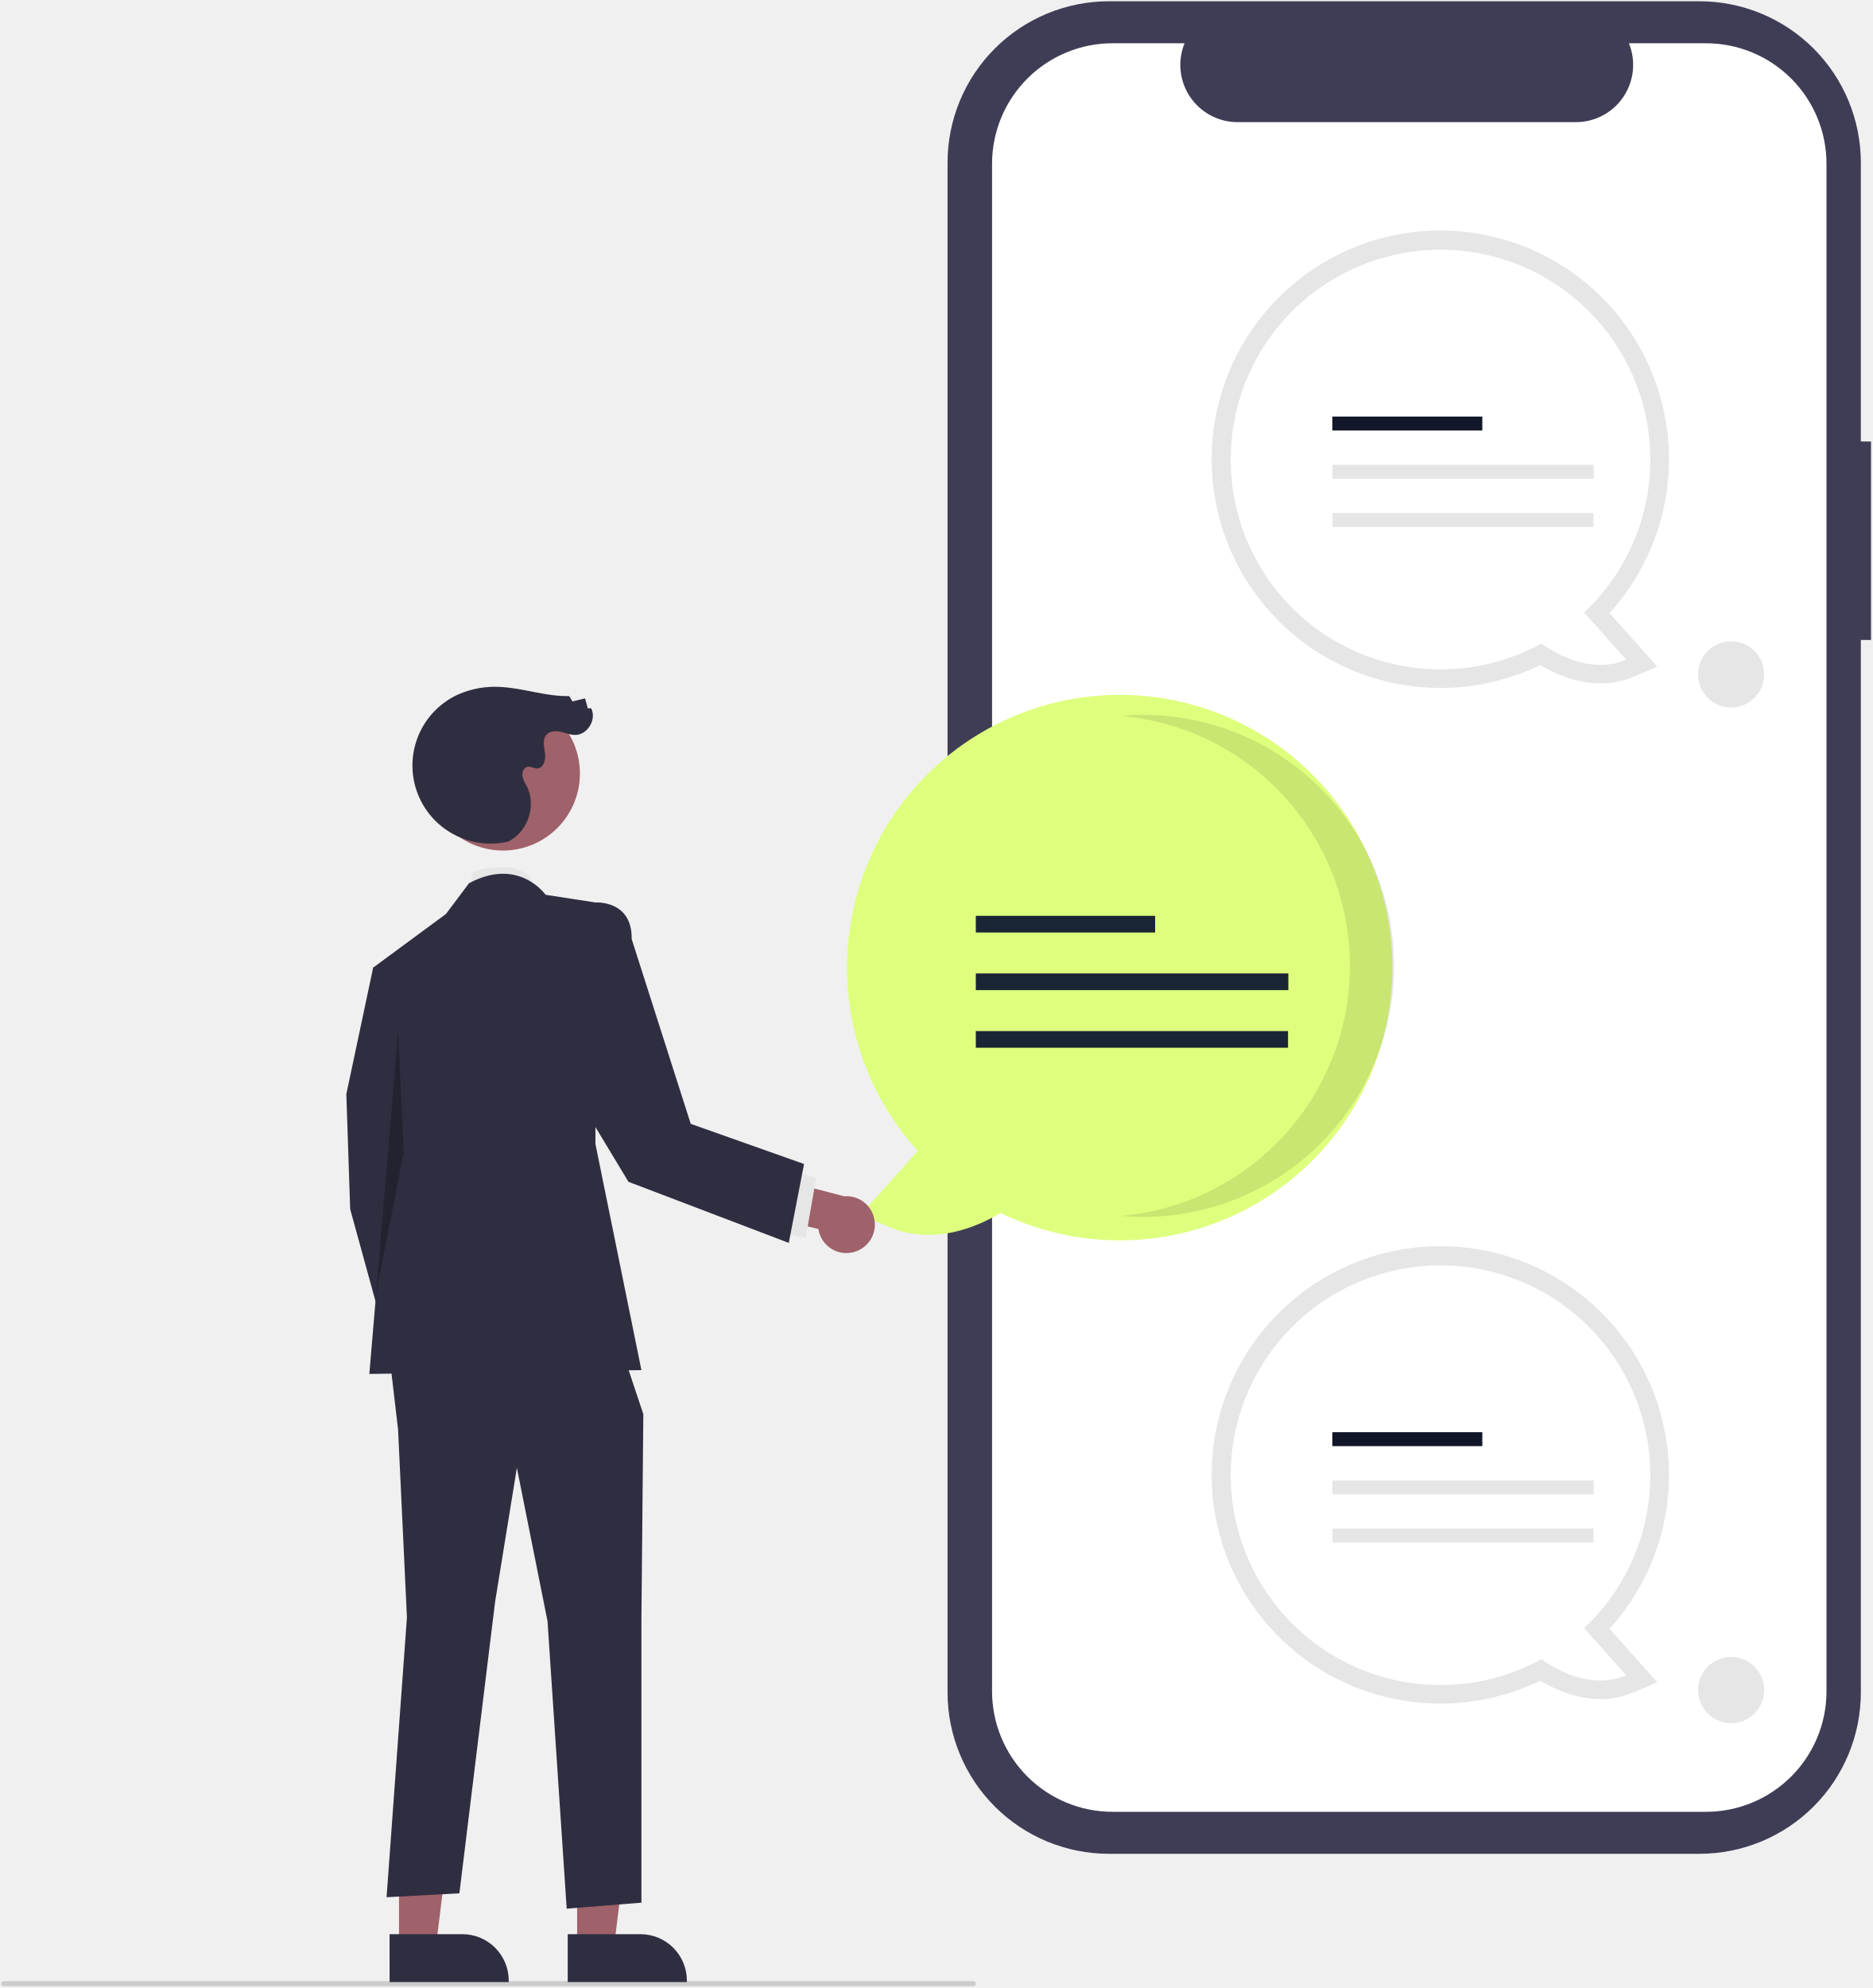
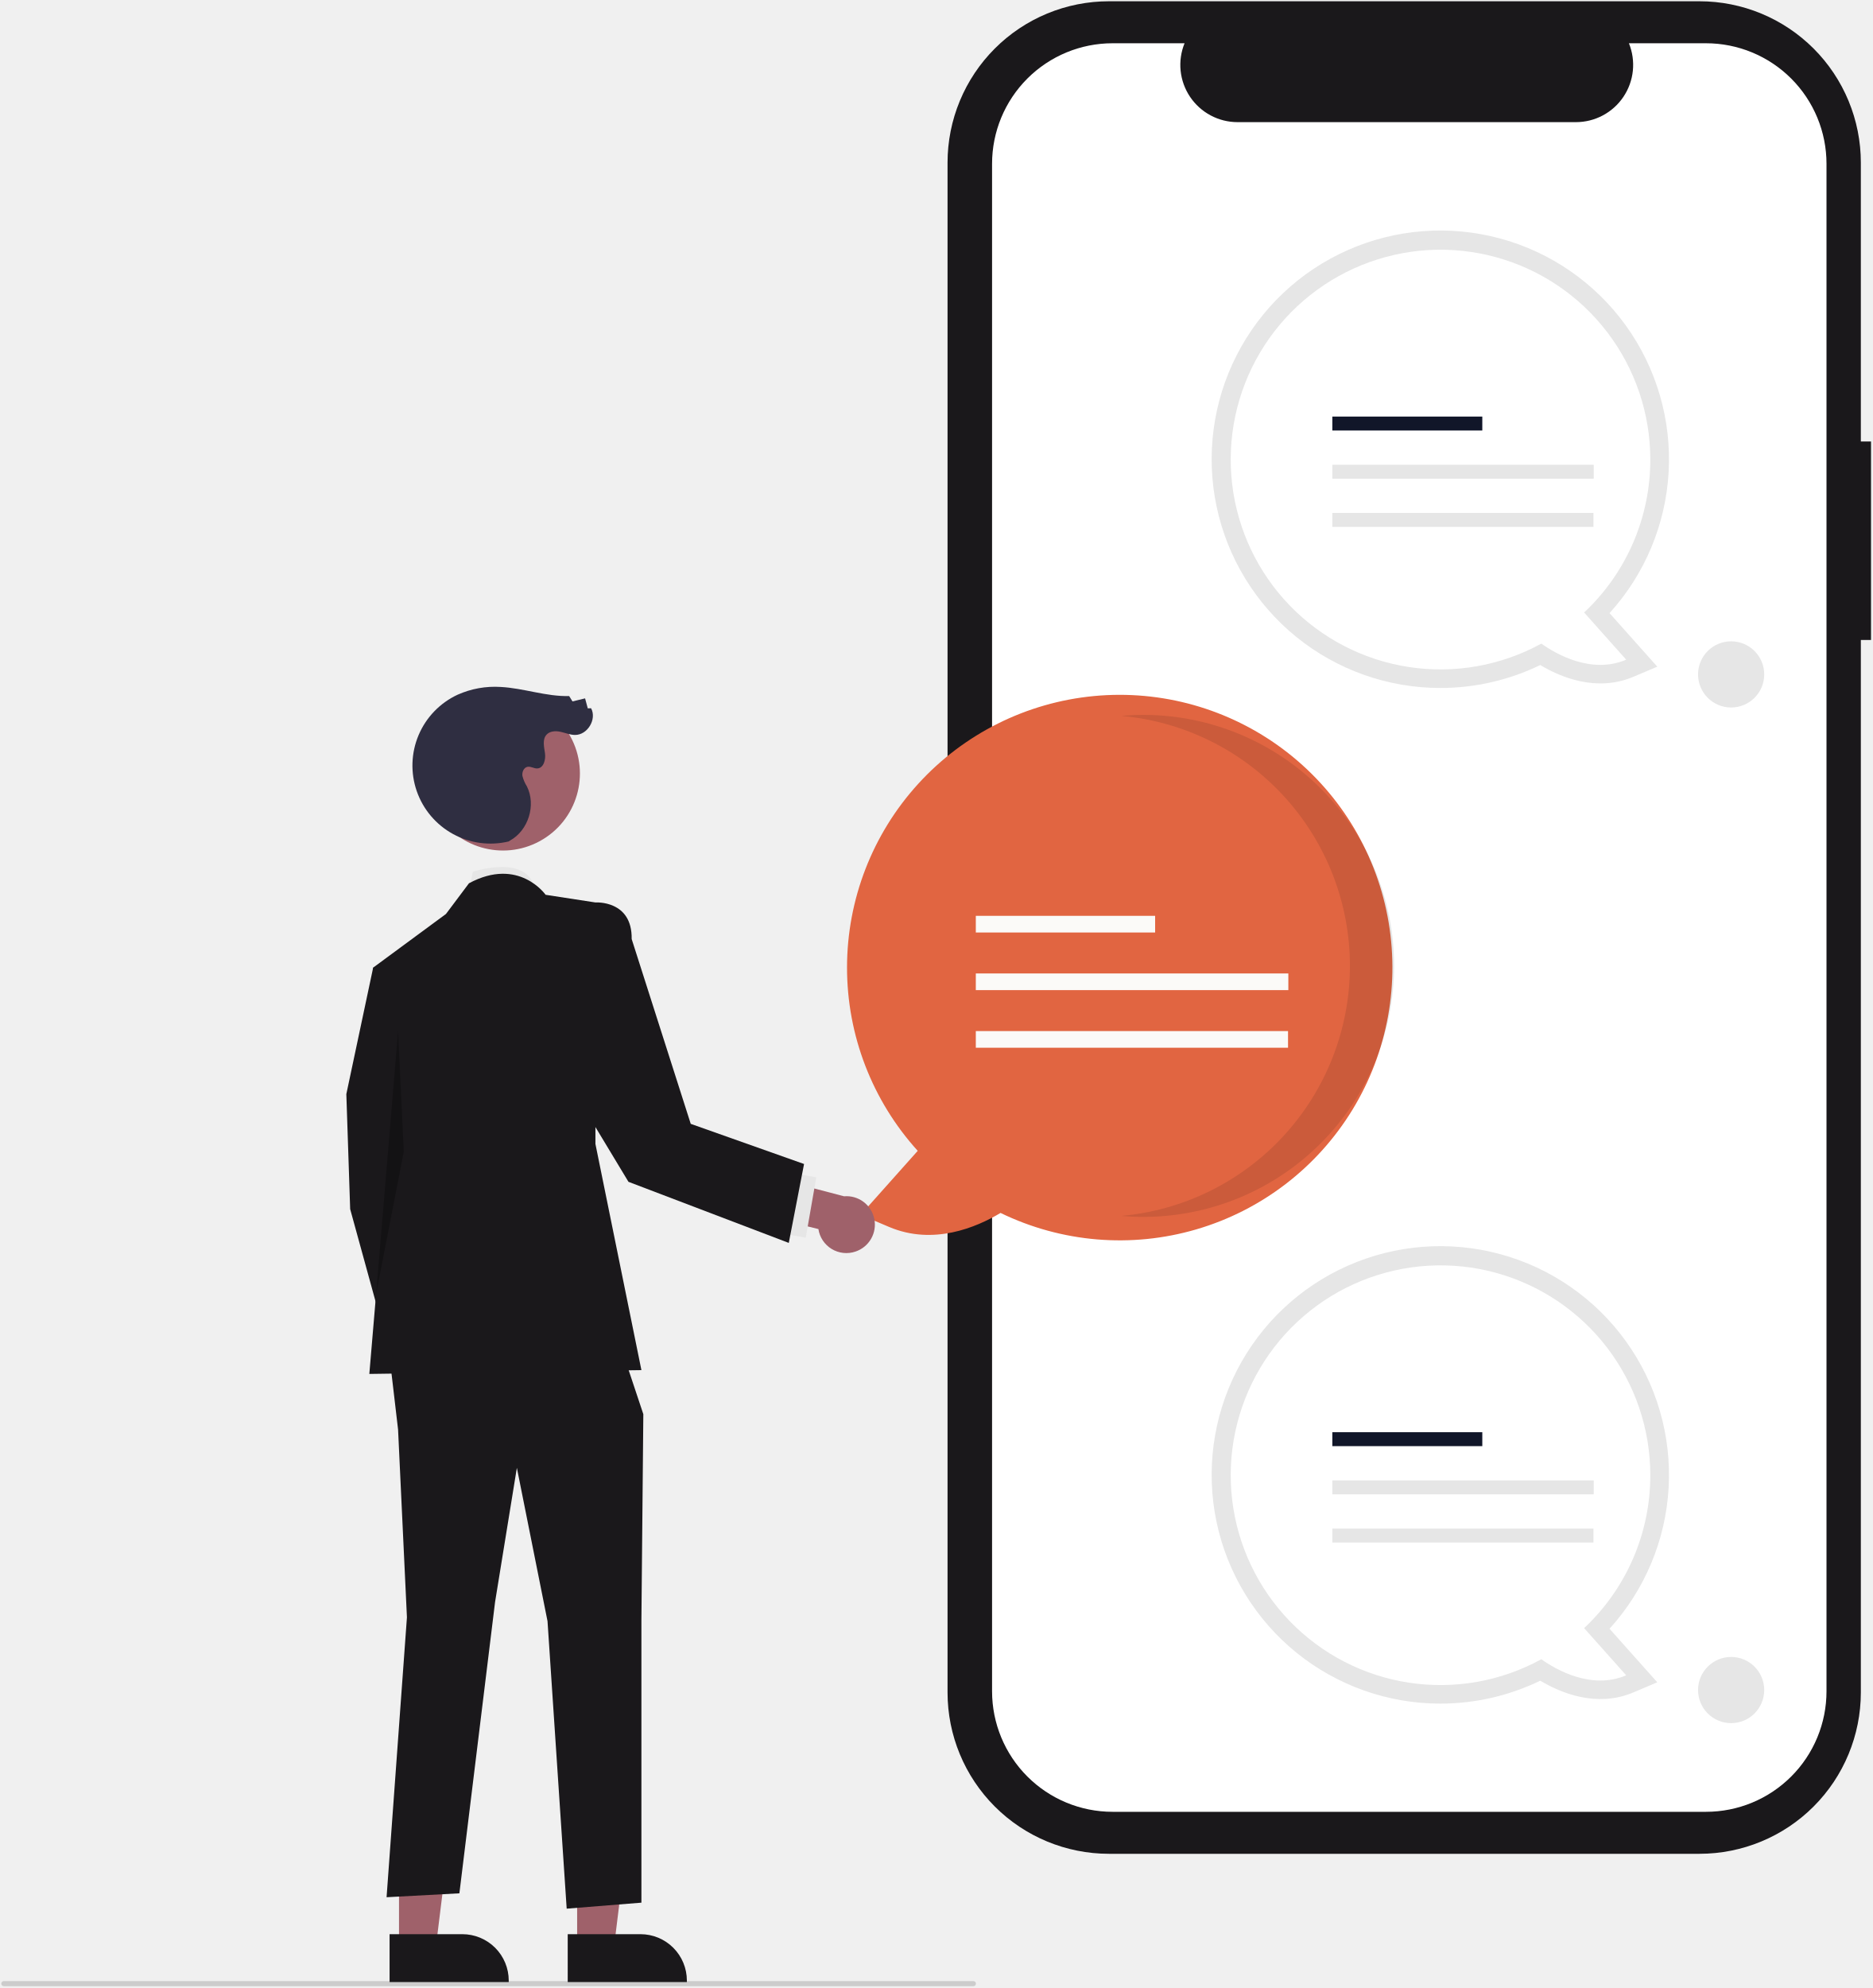
<svg xmlns="http://www.w3.org/2000/svg" width="736" height="781" viewBox="0 0 736 781" fill="none">
  <g clip-path="url(#clip0_1_2)">
-     <path d="M735.236 173.447H731.237V63.902C731.237 55.576 729.598 47.331 726.411 39.639C723.225 31.947 718.555 24.957 712.668 19.07C706.78 13.183 699.791 8.512 692.099 5.326C684.406 2.14 676.162 0.5 667.836 0.5H435.749C427.423 0.5 419.178 2.14 411.486 5.326C403.794 8.512 396.804 13.182 390.917 19.07C385.03 24.957 380.359 31.947 377.173 39.639C373.987 47.331 372.347 55.576 372.347 63.902V664.876C372.347 681.691 379.027 697.818 390.917 709.708C402.807 721.598 418.934 728.278 435.749 728.278H667.835C684.651 728.278 700.777 721.598 712.667 709.708C724.557 697.818 731.237 681.692 731.237 664.876V251.423H735.236L735.236 173.447Z" fill="#3F3D56" />
-     <path d="M670.394 16.995H640.099C641.492 20.411 642.024 24.116 641.647 27.786C641.271 31.456 639.998 34.976 637.94 38.038C635.883 41.1 633.104 43.608 629.848 45.343C626.593 47.078 622.96 47.985 619.272 47.986H486.312C482.623 47.985 478.991 47.078 475.736 45.343C472.48 43.608 469.701 41.1 467.643 38.038C465.586 34.976 464.313 31.456 463.936 27.786C463.56 24.116 464.092 20.411 465.485 16.995H437.189C424.632 16.995 412.589 21.983 403.709 30.863C394.83 39.742 389.842 51.785 389.842 64.343V664.435C389.842 676.993 394.83 689.036 403.709 697.915C412.589 706.795 424.632 711.783 437.189 711.783H670.394C676.612 711.783 682.768 710.558 688.513 708.179C694.257 705.8 699.477 702.312 703.874 697.915C708.27 693.519 711.758 688.299 714.137 682.555C716.517 676.81 717.742 670.653 717.742 664.435V64.343C717.742 58.125 716.517 51.968 714.137 46.224C711.758 40.479 708.27 35.259 703.874 30.863C699.477 26.466 694.257 22.979 688.513 20.599C682.768 18.22 676.612 16.995 670.394 16.995Z" fill="white" />
+     <path d="M735.236 173.447H731.237V63.902C731.237 55.576 729.598 47.331 726.411 39.639C723.225 31.947 718.555 24.957 712.668 19.07C706.78 13.183 699.791 8.512 692.099 5.326C684.406 2.14 676.162 0.5 667.836 0.5H435.749C427.423 0.5 419.178 2.14 411.486 5.326C403.794 8.512 396.804 13.182 390.917 19.07C385.03 24.957 380.359 31.947 377.173 39.639C373.987 47.331 372.347 55.576 372.347 63.902V664.876C372.347 681.691 379.027 697.818 390.917 709.708C402.807 721.598 418.934 728.278 435.749 728.278H667.835C684.651 728.278 700.777 721.598 712.667 709.708C724.557 697.818 731.237 681.692 731.237 664.876V251.423H735.236L735.236 173.447Z" fill="#1A181B" />
+     <path d="M670.394 16.995H640.099C641.492 20.411 642.024 24.116 641.647 27.786C641.271 31.456 639.998 34.976 637.94 38.038C635.883 41.1 633.104 43.608 629.848 45.343C626.593 47.078 622.96 47.985 619.272 47.986H486.312C482.623 47.985 478.991 47.078 475.736 45.343C472.48 43.608 469.701 41.1 467.643 38.038C465.586 34.976 464.313 31.456 463.936 27.786C463.56 24.116 464.092 20.411 465.485 16.995H437.189C424.632 16.995 412.589 21.983 403.709 30.863C394.83 39.742 389.842 51.785 389.842 64.343V664.435C389.842 676.993 394.83 689.036 403.709 697.915C412.589 706.795 424.632 711.783 437.189 711.783H670.394C676.612 711.783 682.768 710.558 688.513 708.179C694.257 705.799 699.477 702.312 703.874 697.915C708.27 693.519 711.758 688.299 714.137 682.555C716.517 676.81 717.742 670.653 717.742 664.435V64.343C717.742 58.125 716.517 51.968 714.137 46.224C711.758 40.479 708.27 35.259 703.874 30.863C699.477 26.466 694.257 22.979 688.513 20.599C682.768 18.22 676.612 16.995 670.394 16.995Z" fill="white" />
    <path d="M566.031 669.279C545.423 669.289 525.439 662.215 509.426 649.243C493.413 636.271 482.345 618.19 478.078 598.029C473.81 577.868 476.602 556.853 485.985 538.506C495.368 520.158 510.772 505.593 529.616 497.252C548.46 488.91 569.599 487.3 589.489 492.689C609.38 498.079 626.813 510.141 638.868 526.855C650.923 543.569 656.867 563.918 655.704 584.493C654.541 605.067 646.341 624.617 632.479 639.866L651.244 660.901L641.88 664.873C627.393 671.018 613.217 665.039 605.261 660.267C593.032 666.195 579.62 669.276 566.031 669.279ZM566.031 504.331C554.571 504.335 543.263 506.958 532.972 512.001C522.681 517.043 513.679 524.372 506.653 533.426C499.628 542.48 494.766 553.021 492.438 564.242C490.109 575.463 490.377 587.068 493.22 598.169C496.064 609.271 501.407 619.576 508.843 628.297C516.278 637.017 525.609 643.922 536.122 648.485C546.635 653.047 558.051 655.146 569.499 654.621C580.947 654.096 592.124 650.961 602.175 645.455L606.184 643.252L609.911 645.904C614.17 649.002 619.007 651.215 624.135 652.412L612.327 639.176L617.503 634.311C625.022 627.308 631.01 618.824 635.091 609.394C639.171 599.964 641.257 589.791 641.215 579.516C641.193 559.583 633.264 540.472 619.169 526.377C605.074 512.282 585.964 504.354 566.031 504.331Z" fill="#E6E6E6" />
    <path d="M648.505 579.516C648.498 561.447 642.555 543.882 631.591 529.521C620.626 515.159 605.248 504.798 587.82 500.029C570.392 495.261 551.881 496.35 535.132 503.129C518.384 509.908 504.327 522.002 495.122 537.549C485.917 553.097 482.075 571.239 484.187 589.183C486.299 607.127 494.247 623.881 506.809 636.868C519.372 649.854 535.853 658.354 553.717 661.06C571.582 663.766 589.84 660.528 605.685 651.844C611.386 655.9 625.294 663.991 639.033 658.163L622.495 639.624C630.716 631.921 637.267 622.61 641.741 612.271C646.216 601.931 648.518 590.782 648.505 579.516Z" fill="white" />
    <path d="M582.486 562.653H523.554V568.125H582.486V562.653Z" fill="#111629" />
    <path d="M626.268 581.585H523.554V587.057H626.268V581.585Z" fill="#E6E6E6" />
    <path d="M626.167 600.516H523.554V605.989H626.167V600.516Z" fill="#E6E6E6" />
    <path d="M566.031 270.279C545.423 270.289 525.439 263.215 509.426 250.243C493.413 237.271 482.346 219.19 478.078 199.029C473.81 178.868 476.602 157.853 485.985 139.506C495.368 121.158 510.773 106.593 529.617 98.252C548.461 89.91 569.599 88.3 589.489 93.689C609.38 99.079 626.813 111.141 638.868 127.855C650.923 144.569 656.867 164.918 655.704 185.493C654.541 206.067 646.341 225.617 632.479 240.866L651.244 261.901L641.88 265.873C627.393 272.018 613.217 266.039 605.261 261.267C593.032 267.195 579.62 270.276 566.031 270.279ZM566.031 105.331C554.571 105.335 543.263 107.958 532.972 113.001C522.681 118.043 513.679 125.372 506.653 134.426C499.628 143.48 494.766 154.021 492.437 165.242C490.109 176.463 490.377 188.068 493.22 199.169C496.064 210.271 501.407 220.576 508.843 229.297C516.278 238.017 525.609 244.922 536.122 249.485C546.635 254.047 558.051 256.146 569.499 255.621C580.947 255.096 592.124 251.961 602.175 246.455L606.184 244.252L609.911 246.904C614.17 250.002 619.007 252.215 624.135 253.412L612.327 240.176L617.503 235.311C625.022 228.308 631.01 219.824 635.091 210.394C639.171 200.964 641.257 190.791 641.215 180.516C641.193 160.582 633.264 141.472 619.169 127.377C605.074 113.282 585.964 105.354 566.031 105.331Z" fill="#E6E6E6" />
-     <path d="M648.505 180.516C648.497 162.447 642.555 144.882 631.59 130.521C620.626 116.159 605.248 105.798 587.82 101.029C570.392 96.261 551.881 97.35 535.132 104.129C518.384 110.908 504.326 123.002 495.122 138.549C485.917 154.097 482.075 172.239 484.187 190.183C486.298 208.127 494.247 224.881 506.809 237.868C519.372 250.854 535.852 259.354 553.717 262.06C571.581 264.766 589.84 261.528 605.685 252.844C611.386 256.9 625.294 264.991 639.033 259.163L622.495 240.624C630.716 232.921 637.267 223.61 641.741 213.271C646.216 202.931 648.518 191.782 648.505 180.516Z" fill="white" />
+     <path d="M648.505 180.516C648.497 162.447 642.555 144.882 631.59 130.521C620.626 116.159 605.248 105.798 587.82 101.029C570.392 96.261 551.881 97.35 535.132 104.129C518.384 110.908 504.326 123.002 495.122 138.549C485.917 154.097 482.075 172.239 484.187 190.183C486.298 208.127 494.247 224.881 506.809 237.868C519.372 250.854 535.852 259.354 553.717 262.06C571.581 264.766 589.84 261.528 605.685 252.844C611.386 256.9 625.294 264.991 639.033 259.163L622.495 240.624C630.716 232.921 637.267 223.61 641.741 213.271C646.215 202.931 648.518 191.782 648.505 180.516Z" fill="white" />
    <path d="M582.486 163.653H523.554V169.125H582.486V163.653Z" fill="#111629" />
    <path d="M626.268 182.585H523.554V188.057H626.268V182.585Z" fill="#E6E6E6" />
    <path d="M626.167 201.516H523.554V206.989H626.167V201.516Z" fill="#E6E6E6" />
    <path d="M680.268 277.946C687.447 277.946 693.268 272.126 693.268 264.946C693.268 257.767 687.447 251.946 680.268 251.946C673.088 251.946 667.268 257.767 667.268 264.946C667.268 272.126 673.088 277.946 680.268 277.946Z" fill="#E6E6E6" />
    <path d="M680.268 676.946C687.447 676.946 693.268 671.126 693.268 663.946C693.268 656.767 687.447 650.946 680.268 650.946C673.088 650.946 667.268 656.767 667.268 663.946C667.268 671.126 673.088 676.946 680.268 676.946Z" fill="#E6E6E6" />
-     <path d="M393.174 476.508C383.66 482.214 366.71 489.363 349.39 482.016L338.193 477.266L360.63 452.115C342.726 432.373 332.82 406.668 332.847 380.017C332.875 353.365 342.833 327.681 360.778 307.976C378.722 288.271 403.366 275.961 429.899 273.447C456.431 270.934 482.948 278.398 504.274 294.383C525.6 310.368 540.203 333.727 545.234 359.899C550.265 386.071 545.362 413.179 531.483 435.931C517.603 458.683 495.744 475.446 470.17 482.949C444.597 490.452 417.145 488.155 393.174 476.508Z" fill="#DEFF7D" />
+     <path d="M393.174 476.508C383.66 482.214 366.71 489.363 349.39 482.016L338.193 477.266L360.63 452.115C342.726 432.373 332.82 406.668 332.847 380.017C332.875 353.365 342.833 327.681 360.778 307.976C378.722 288.271 403.366 275.961 429.899 273.447C456.431 270.934 482.948 278.398 504.274 294.383C525.6 310.368 540.203 333.727 545.234 359.899C550.265 386.071 545.362 413.179 531.483 435.931C517.603 458.683 495.744 475.446 470.17 482.949C444.597 490.452 417.145 488.155 393.174 476.508Z" fill="#E16541" />
    <path opacity="0.1" d="M530.467 379.459C530.465 354.815 521.237 331.065 504.599 312.885C487.961 294.706 465.119 283.415 440.572 281.236C443.444 280.984 446.35 280.848 449.287 280.848C475.43 280.865 500.495 291.261 518.975 309.753C537.454 328.244 547.835 353.316 547.835 379.459C547.835 405.601 537.454 430.673 518.975 449.165C500.495 467.656 475.43 478.052 449.287 478.069C446.354 478.069 443.453 477.931 440.585 477.68C465.13 475.498 487.968 464.205 504.603 446.027C521.238 427.848 530.465 404.1 530.467 379.459Z" fill="black" />
-     <path d="M453.919 359.794H383.456V366.338H453.919V359.794Z" fill="#192534" />
-     <path d="M506.267 382.43H383.456V388.974H506.267V382.43Z" fill="#192534" />
-     <path d="M506.147 405.066H383.456V411.61H506.147V405.066Z" fill="#192534" />
+     <path d="M453.919 359.794H383.456V366.338H453.919V359.794Z" fill="#FBFAF8" />
+     <path d="M506.267 382.43H383.456V388.974H506.267V382.43Z" fill="#FBFAF8" />
+     <path d="M506.147 405.066H383.456V411.61H506.147V405.066Z" fill="#FBFAF8" />
    <path d="M1.5 780.285H382.5C382.765 780.285 383.02 780.179 383.207 779.992C383.395 779.804 383.5 779.55 383.5 779.285C383.5 779.02 383.395 778.765 383.207 778.578C383.02 778.39 382.765 778.285 382.5 778.285H1.5C1.235 778.285 0.98 778.39 0.793 778.578C0.605 778.765 0.5 779.02 0.5 779.285C0.5 779.55 0.605 779.804 0.793 779.992C0.98 780.179 1.235 780.285 1.5 780.285Z" fill="#CCCCCC" />
    <path d="M184.285 350.02L185.791 342.49C185.791 342.49 207.94 334.961 210.418 350.02H184.285Z" fill="#E6E6E6" />
    <path d="M226.794 764.598L241.315 764.597L248.223 708.588L226.791 708.589L226.794 764.598Z" fill="#9F616A" />
-     <path d="M223.09 759.857L251.687 759.856H251.688C256.521 759.856 261.156 761.776 264.574 765.194C267.991 768.611 269.912 773.246 269.912 778.08V778.672L223.091 778.674L223.09 759.857Z" fill="#2F2E41" />
+     <path d="M223.09 759.857L251.687 759.856H251.688C256.521 759.856 261.156 761.776 264.574 765.194C267.991 768.611 269.912 773.246 269.912 778.08V778.672L223.091 778.674L223.09 759.857Z" fill="#1A181B" />
    <path d="M156.794 764.598L171.315 764.597L178.223 708.588L156.791 708.589L156.794 764.598Z" fill="#9F616A" />
-     <path d="M153.09 759.857L181.687 759.856H181.688C186.521 759.856 191.156 761.776 194.574 765.194C197.991 768.611 199.912 773.246 199.912 778.08V778.672L153.091 778.674L153.09 759.857Z" fill="#2F2E41" />
-     <path d="M163.203 381.643L146.638 380.137L136.097 429.831L137.603 475.007L154.168 535.242L176.756 521.689L164.709 459.948L163.203 381.643Z" fill="#2F2E41" />
-     <path d="M152.718 529.971L156.426 561.594L159.909 635.382L151.909 745.34L180.52 743.805L194.544 629.359L203.108 576.653L215.155 636.888L222.685 749.828L252.049 747.475V636.491L252.802 555.571L242.261 523.948L152.718 529.971Z" fill="#2F2E41" />
-     <path d="M214.402 351.526C214.402 351.526 203.861 336.467 184.285 347.008L175.25 359.055L146.638 380.137L152.662 450.913L145.132 539.759L252.049 538.254L233.979 449.407V354.537L214.402 351.526Z" fill="#2F2E41" />
+     <path d="M153.09 759.857L181.687 759.856H181.688C186.521 759.856 191.156 761.776 194.574 765.194C197.991 768.611 199.912 773.246 199.912 778.08V778.672L153.091 778.674L153.09 759.857Z" fill="#1A181B" />
+     <path d="M163.203 381.643L146.638 380.137L136.097 429.831L137.603 475.007L154.168 535.242L176.756 521.689L164.709 459.948L163.203 381.643Z" fill="#1A181B" />
+     <path d="M152.718 529.971L156.426 561.594L159.909 635.382L151.909 745.34L180.52 743.805L194.544 629.359L203.108 576.653L215.155 636.888L222.685 749.828L252.049 747.475V636.491L252.802 555.571L242.261 523.948L152.718 529.971Z" fill="#1A181B" />
+     <path d="M214.402 351.526C214.402 351.526 203.861 336.467 184.285 347.008L175.25 359.055L146.638 380.137L152.662 450.913L145.132 539.759L252.049 538.254L233.979 449.407V354.537L214.402 351.526Z" fill="#1A181B" />
    <path opacity="0.25" d="M156.426 405.132L147.792 508.371L158.685 452.419L156.426 405.132Z" fill="black" />
    <path d="M336.152 491.692C334.615 492.214 332.981 492.393 331.367 492.216C329.753 492.039 328.198 491.51 326.81 490.666C325.423 489.823 324.237 488.686 323.337 487.334C322.437 485.983 321.843 484.451 321.599 482.846L296.961 476.757L297.009 460.881L331.683 469.969C334.407 469.738 337.121 470.513 339.311 472.149C341.501 473.785 343.015 476.168 343.566 478.845C344.117 481.523 343.666 484.31 342.3 486.677C340.933 489.045 338.746 490.829 336.152 491.692Z" fill="#9F616A" />
    <path d="M310.387 460.691L306.244 484.427L316.628 486.239L320.772 462.504L310.387 460.691Z" fill="#E6E6E6" />
    <path d="M212.149 330.426C226.803 322.415 232.188 304.042 224.178 289.388C216.167 274.734 197.794 269.348 183.14 277.359C168.486 285.37 163.1 303.743 171.111 318.397C179.121 333.051 197.495 338.437 212.149 330.426Z" fill="#9F616A" />
    <path d="M199.903 330.567C192.505 332.343 184.711 331.307 178.034 327.658C171.357 324.01 166.275 318.01 163.774 310.825C161.273 303.639 161.531 295.781 164.499 288.775C167.467 281.77 172.933 276.117 179.835 272.916C185.15 270.543 190.963 269.5 196.771 269.876C205.815 270.352 214.605 273.694 223.657 273.448L224.97 275.557L229.915 274.358L230.974 278.284L232.277 278.239C234.61 282.575 230.856 288.783 225.932 288.73C223.983 288.71 222.14 287.897 220.234 287.489C218.328 287.08 216.083 287.182 214.768 288.622C213.06 290.493 213.804 293.413 214.16 295.921C214.516 298.429 213.626 301.808 211.094 301.89C209.801 301.932 208.571 301.004 207.3 301.248C205.819 301.532 205.071 303.32 205.287 304.811C205.653 306.275 206.251 307.671 207.058 308.946C210.729 316.274 207.629 326.241 200.451 330.195" fill="#2F2E41" />
-     <path d="M226.791 360.356L233.979 354.537C233.979 354.537 248.485 353.529 248.223 368.907L271.433 441.511L315.961 457.285L309.961 488.285L246.961 464.285L214.961 411.245L226.791 360.356Z" fill="#2F2E41" />
+     <path d="M226.791 360.356L233.979 354.537C233.979 354.537 248.485 353.529 248.223 368.907L271.433 441.511L315.961 457.285L309.961 488.285L246.961 464.285L214.961 411.245L226.791 360.356Z" fill="#1A181B" />
  </g>
  <defs>
    <clipPath id="clip0_1_2">
      <rect width="734.736" height="779.785" fill="white" transform="translate(0.5 0.5)" />
    </clipPath>
  </defs>
</svg>
